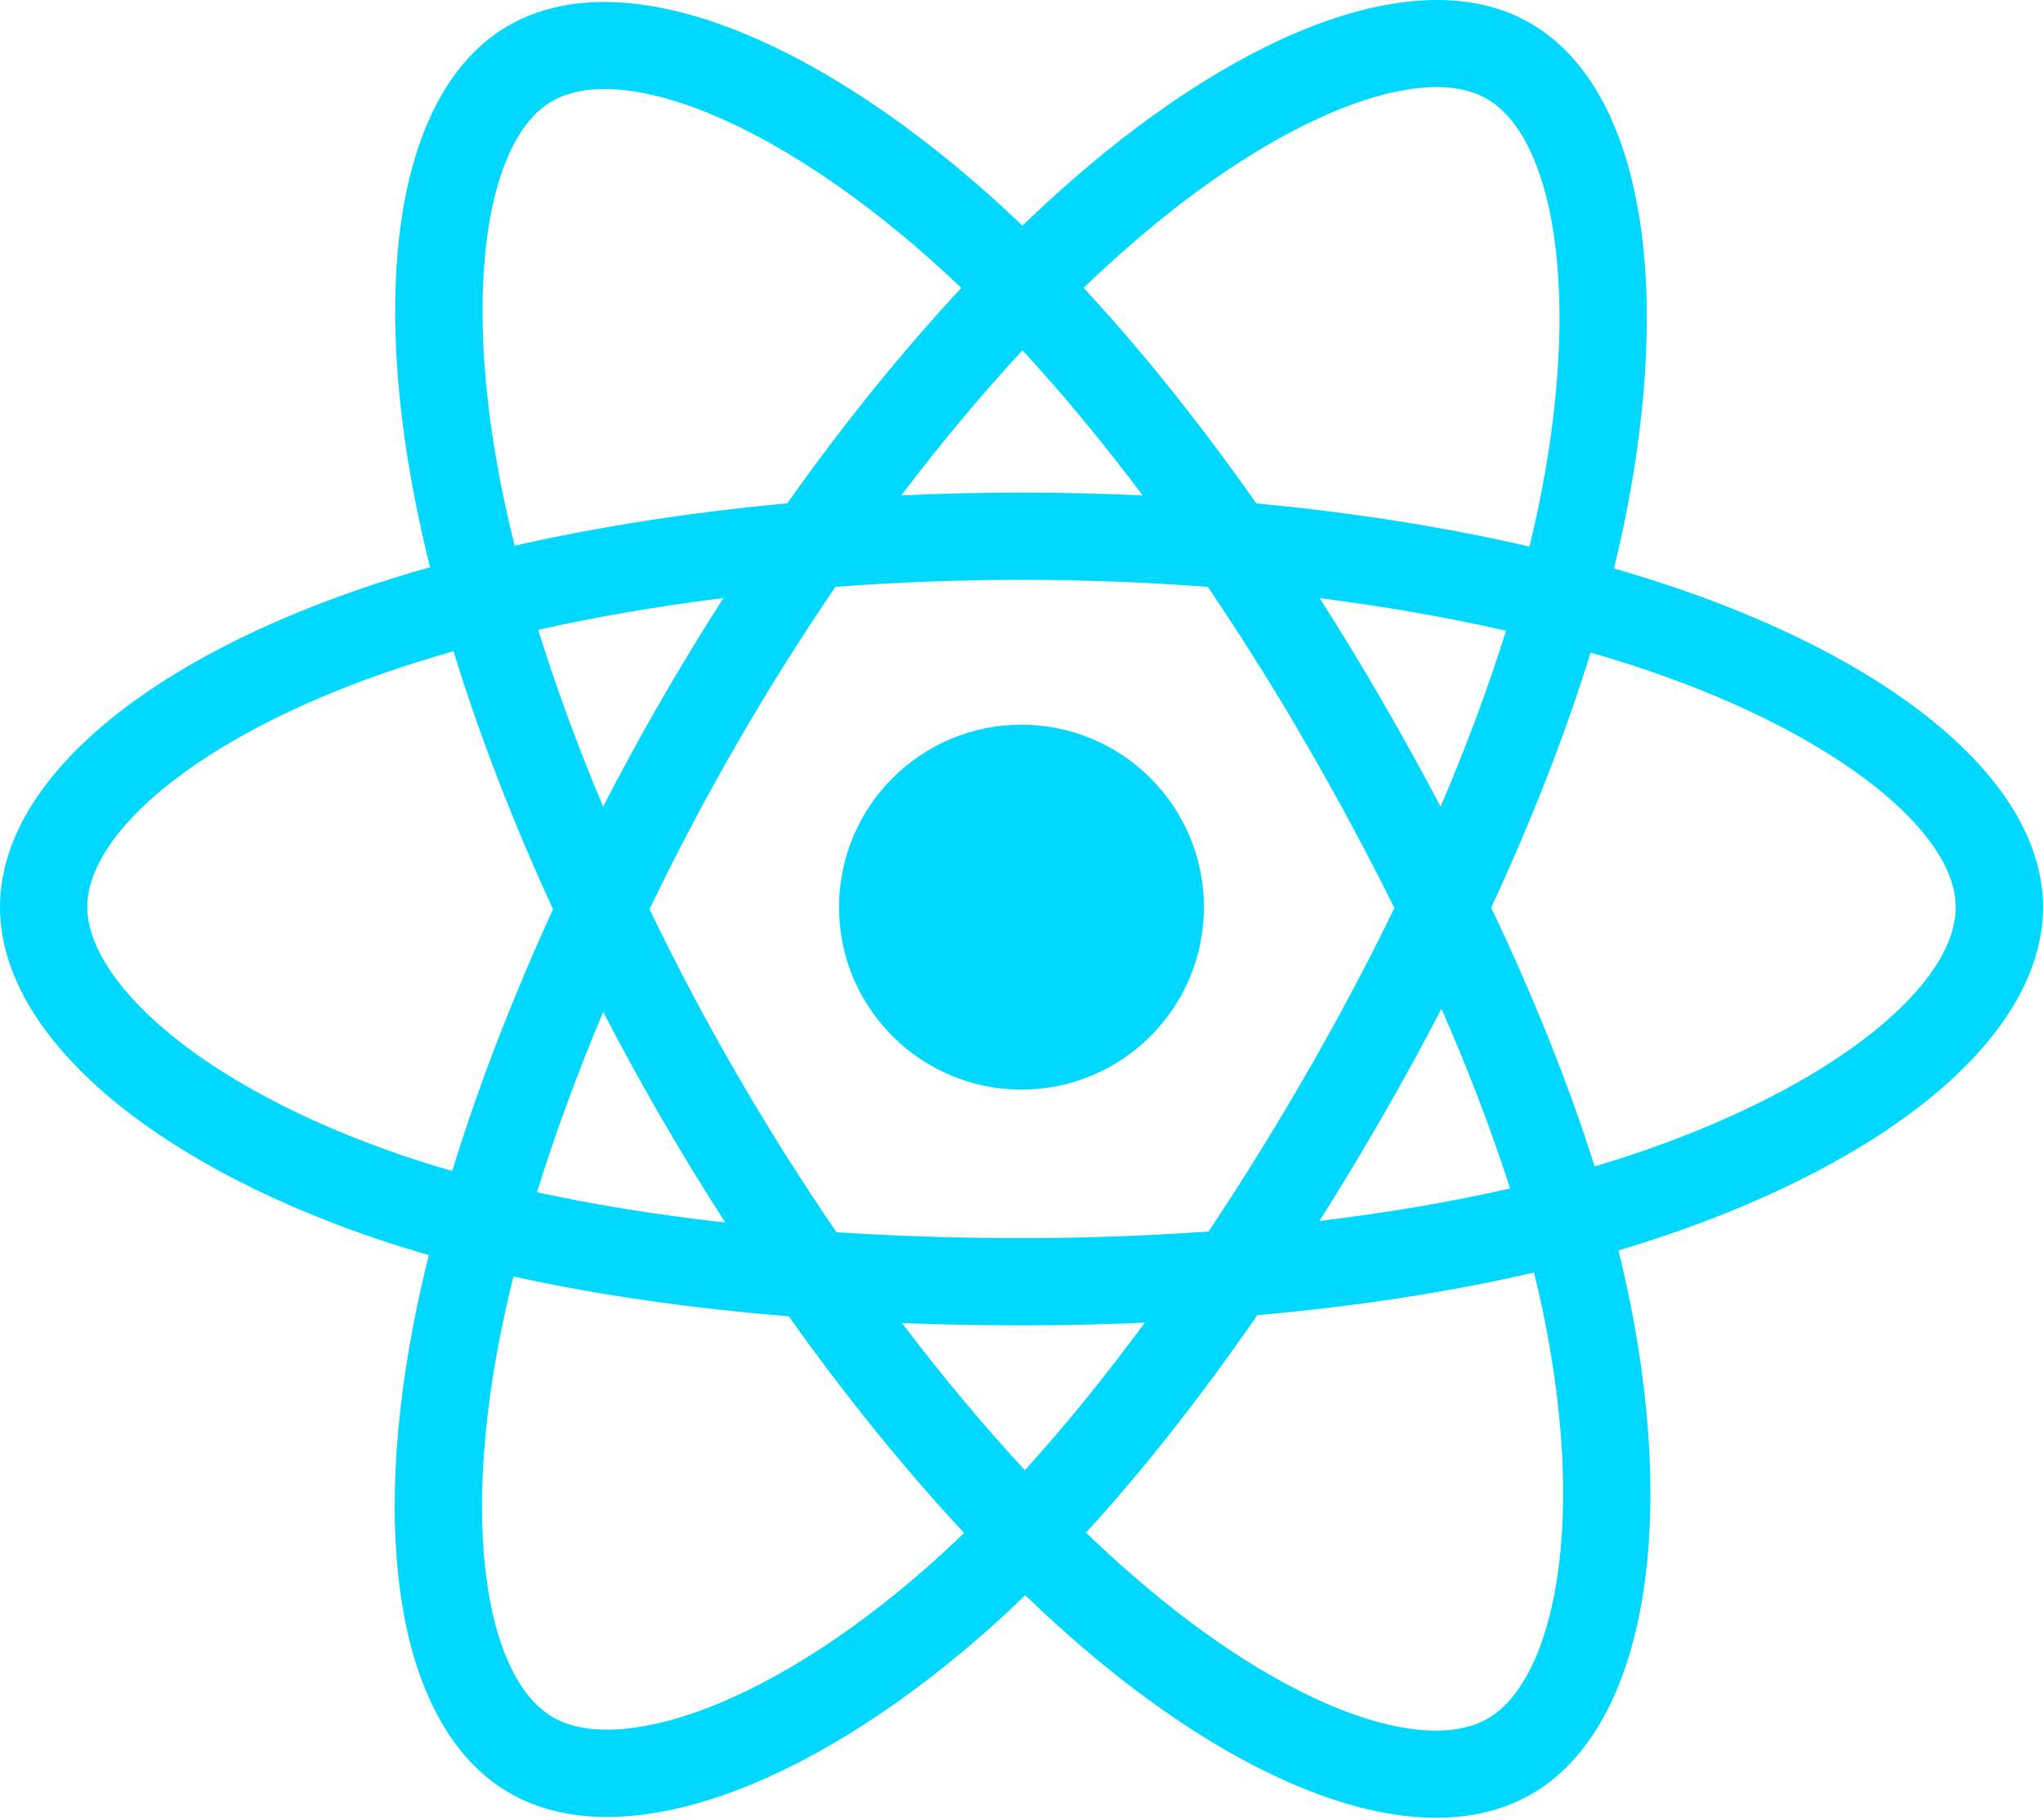
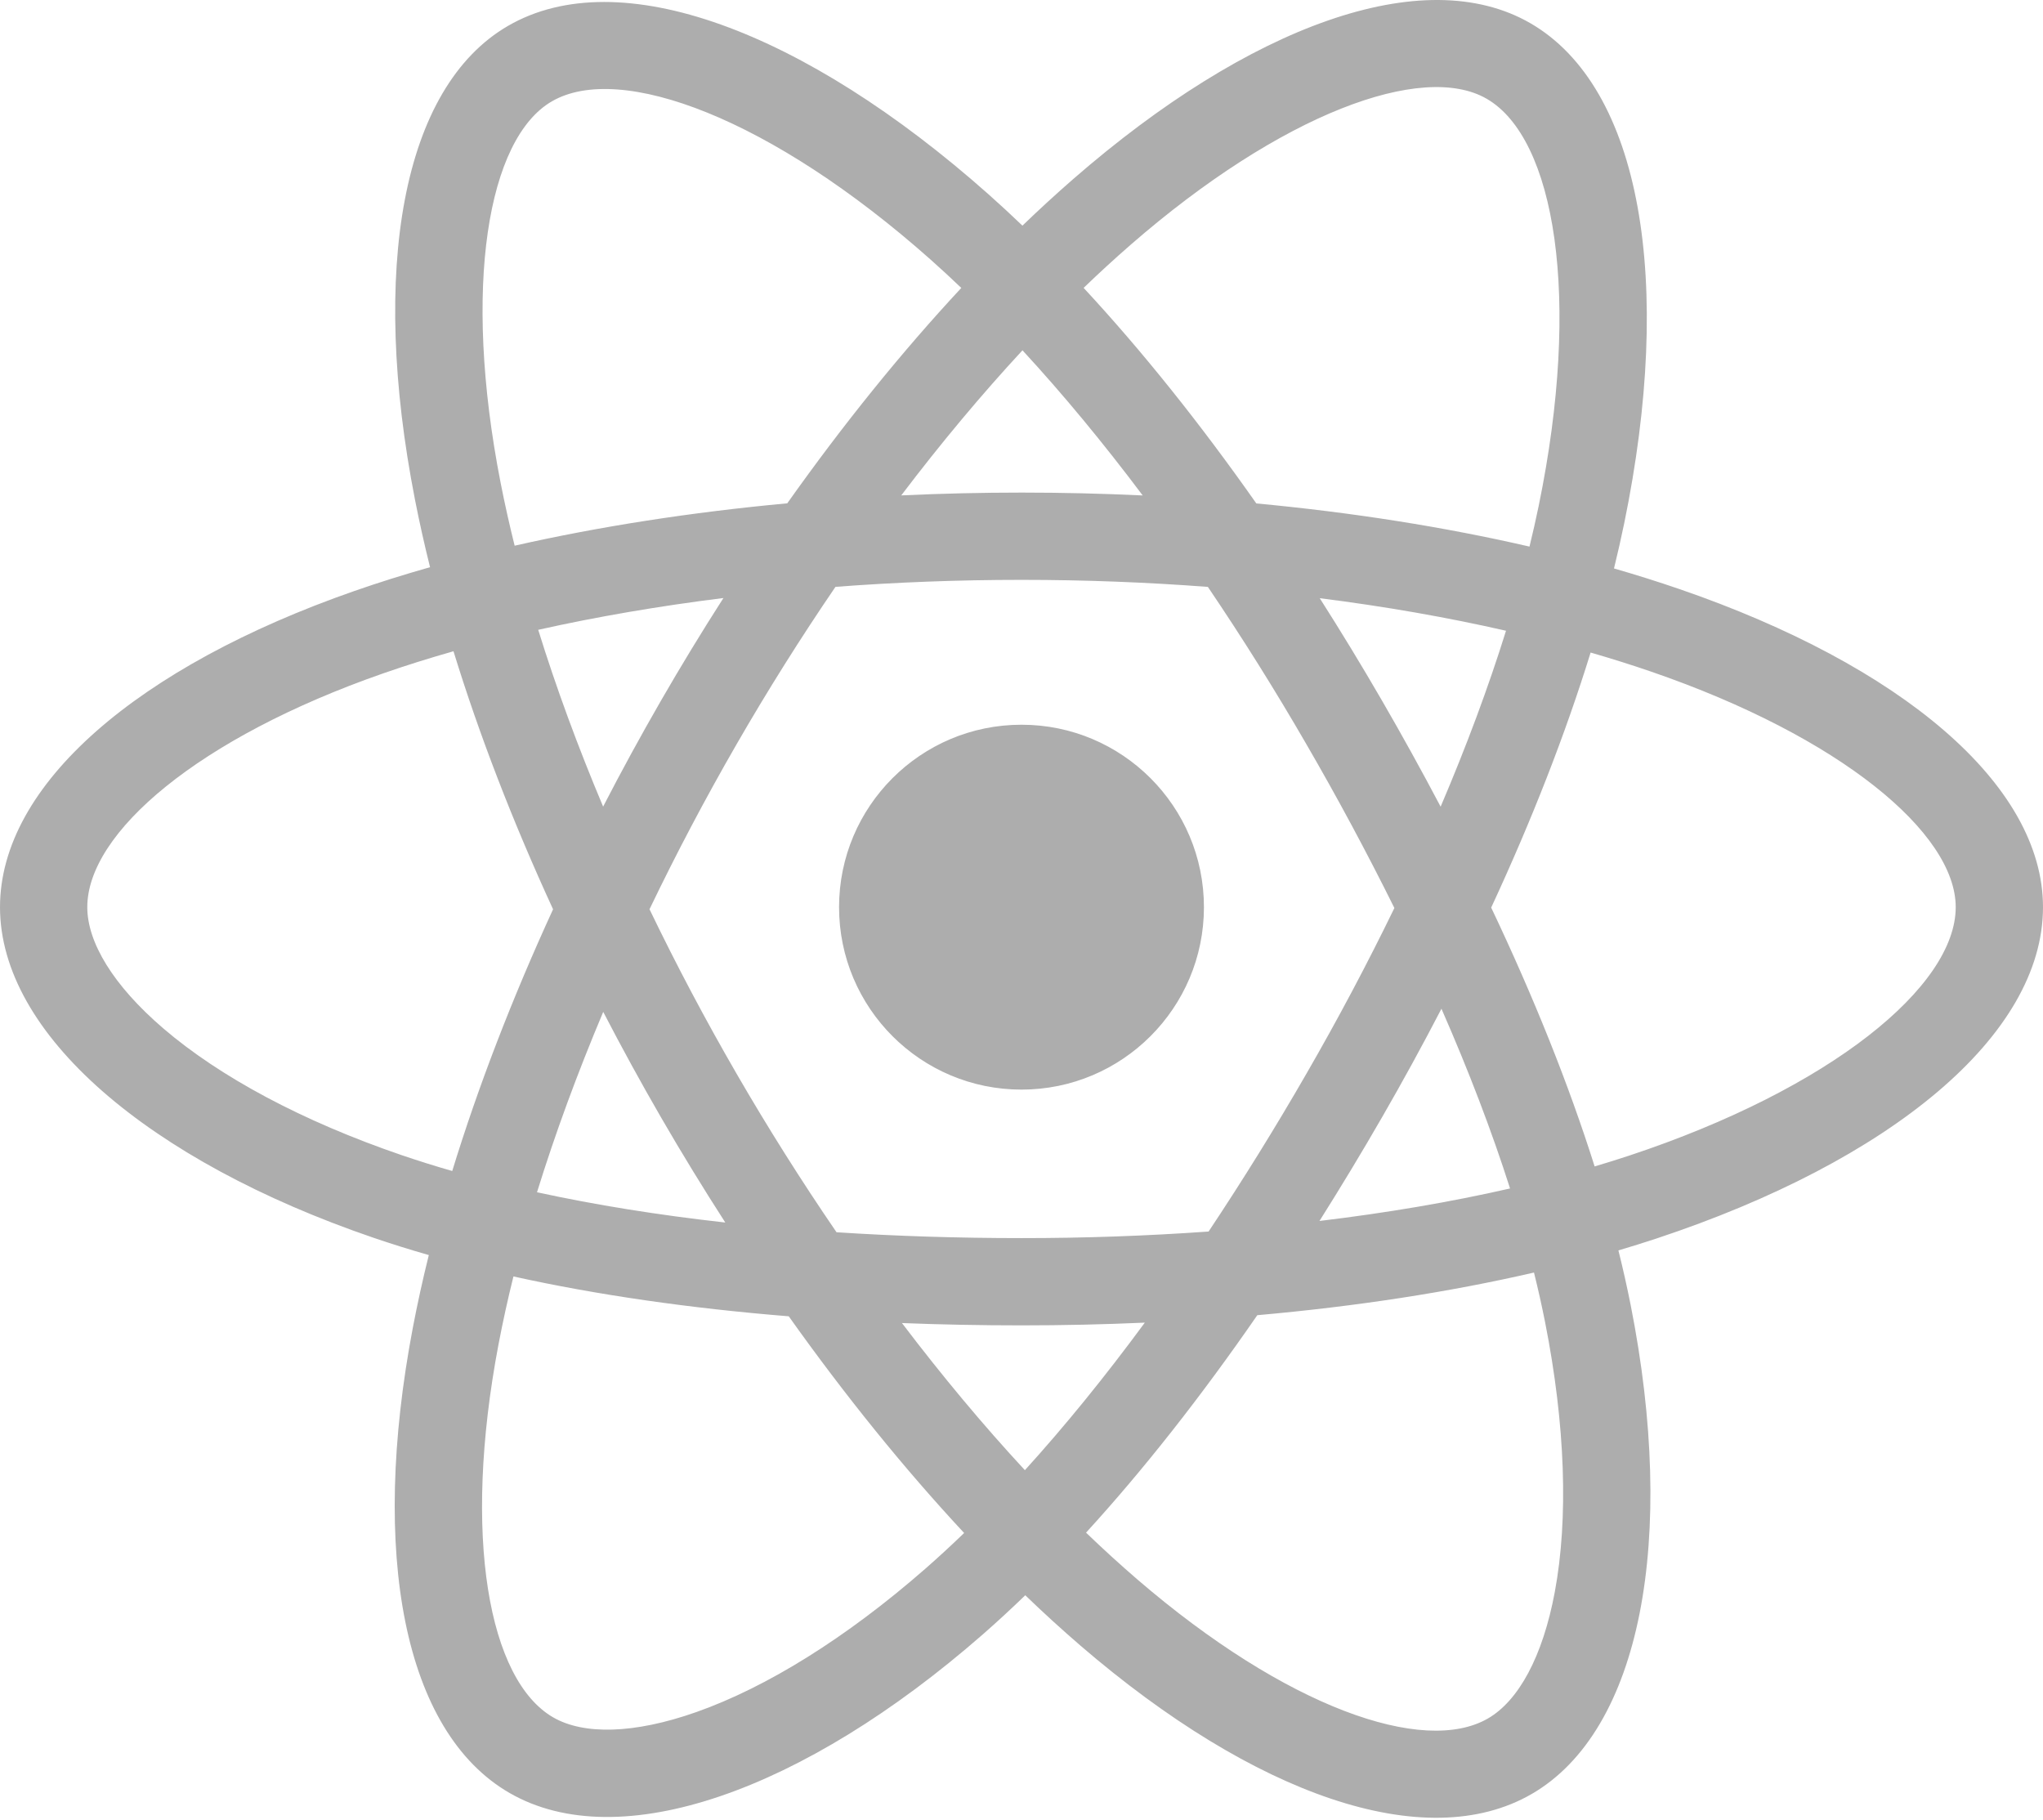
<svg xmlns="http://www.w3.org/2000/svg" aria-hidden="true" role="img" class="iconify iconify--logos" width="35.93" height="32" preserveAspectRatio="xMidYMid meet" viewBox="0 0 256 228">
-   <path fill="#00D8FF" d="M210.483 73.824a171.49 171.49 0 0 0-8.24-2.597c.465-1.9.893-3.777 1.273-5.621c6.238-30.281 2.16-54.676-11.769-62.708c-13.355-7.7-35.196.329-57.254 19.526a171.23 171.23 0 0 0-6.375 5.848a155.866 155.866 0 0 0-4.241-3.917C100.759 3.829 77.587-4.822 63.673 3.233C50.33 10.957 46.379 33.89 51.995 62.588a170.974 170.974 0 0 0 1.892 8.48c-3.28.932-6.445 1.924-9.474 2.98C17.309 83.498 0 98.307 0 113.668c0 15.865 18.582 31.778 46.812 41.427a145.52 145.52 0 0 0 6.921 2.165a167.467 167.467 0 0 0-2.01 9.138c-5.354 28.2-1.173 50.591 12.134 58.266c13.744 7.926 36.812-.22 59.273-19.855a145.567 145.567 0 0 0 5.342-4.923a168.064 168.064 0 0 0 6.92 6.314c21.758 18.722 43.246 26.282 56.54 18.586c13.731-7.949 18.194-32.003 12.4-61.268a145.016 145.016 0 0 0-1.535-6.842c1.62-.48 3.21-.974 4.76-1.488c29.348-9.723 48.443-25.443 48.443-41.52c0-15.417-17.868-30.326-45.517-39.844Zm-6.365 70.984c-1.4.463-2.836.91-4.3 1.345c-3.24-10.257-7.612-21.163-12.963-32.432c5.106-11 9.31-21.767 12.459-31.957c2.619.758 5.16 1.557 7.61 2.4c23.69 8.156 38.14 20.213 38.14 29.504c0 9.896-15.606 22.743-40.946 31.14Zm-10.514 20.834c2.562 12.94 2.927 24.64 1.23 33.787c-1.524 8.219-4.59 13.698-8.382 15.893c-8.067 4.67-25.32-1.4-43.927-17.412a156.726 156.726 0 0 1-6.437-5.87c7.214-7.889 14.423-17.06 21.459-27.246c12.376-1.098 24.068-2.894 34.671-5.345a134.17 134.17 0 0 1 1.386 6.193ZM87.276 214.515c-7.882 2.783-14.16 2.863-17.955.675c-8.075-4.657-11.432-22.636-6.853-46.752a156.923 156.923 0 0 1 1.869-8.499c10.486 2.32 22.093 3.988 34.498 4.994c7.084 9.967 14.501 19.128 21.976 27.15a134.668 134.668 0 0 1-4.877 4.492c-9.933 8.682-19.886 14.842-28.658 17.94ZM50.35 144.747c-12.483-4.267-22.792-9.812-29.858-15.863c-6.35-5.437-9.555-10.836-9.555-15.216c0-9.322 13.897-21.212 37.076-29.293c2.813-.98 5.757-1.905 8.812-2.773c3.204 10.42 7.406 21.315 12.477 32.332c-5.137 11.18-9.399 22.249-12.634 32.792a134.718 134.718 0 0 1-6.318-1.979Zm12.378-84.26c-4.811-24.587-1.616-43.134 6.425-47.789c8.564-4.958 27.502 2.111 47.463 19.835a144.318 144.318 0 0 1 3.841 3.545c-7.438 7.987-14.787 17.08-21.808 26.988c-12.04 1.116-23.565 2.908-34.161 5.309a160.342 160.342 0 0 1-1.76-7.887Zm110.427 27.268a347.8 347.8 0 0 0-7.785-12.803c8.168 1.033 15.994 2.404 23.343 4.08c-2.206 7.072-4.956 14.465-8.193 22.045a381.151 381.151 0 0 0-7.365-13.322Zm-45.032-43.861c5.044 5.465 10.096 11.566 15.065 18.186a322.04 322.04 0 0 0-30.257-.006c4.974-6.559 10.069-12.652 15.192-18.18ZM82.802 87.83a323.167 323.167 0 0 0-7.227 13.238c-3.184-7.553-5.909-14.98-8.134-22.152c7.304-1.634 15.093-2.97 23.209-3.984a321.524 321.524 0 0 0-7.848 12.897Zm8.081 65.352c-8.385-.936-16.291-2.203-23.593-3.793c2.26-7.3 5.045-14.885 8.298-22.6a321.187 321.187 0 0 0 7.257 13.246c2.594 4.48 5.28 8.868 8.038 13.147Zm37.542 31.03c-5.184-5.592-10.354-11.779-15.403-18.433c4.902.192 9.899.29 14.978.29c5.218 0 10.376-.117 15.453-.343c-4.985 6.774-10.018 12.97-15.028 18.486Zm52.198-57.817c3.422 7.8 6.306 15.345 8.596 22.52c-7.422 1.694-15.436 3.058-23.88 4.071a382.417 382.417 0 0 0 7.859-13.026a347.403 347.403 0 0 0 7.425-13.565Zm-16.898 8.101a358.557 358.557 0 0 1-12.281 19.815a329.4 329.4 0 0 1-23.444.823c-7.967 0-15.716-.248-23.178-.732a310.202 310.202 0 0 1-12.513-19.846h.001a307.41 307.41 0 0 1-10.923-20.627a310.278 310.278 0 0 1 10.89-20.637l-.001.001a307.318 307.318 0 0 1 12.413-19.761c7.613-.576 15.42-.876 23.31-.876H128c7.926 0 15.743.303 23.354.883a329.357 329.357 0 0 1 12.335 19.695a358.489 358.489 0 0 1 11.036 20.54a329.472 329.472 0 0 1-11 20.722Zm22.56-122.124c8.572 4.944 11.906 24.881 6.52 51.026c-.344 1.668-.73 3.367-1.15 5.09c-10.622-2.452-22.155-4.275-34.23-5.408c-7.034-10.017-14.323-19.124-21.64-27.008a160.789 160.789 0 0 1 5.888-5.4c18.9-16.447 36.564-22.941 44.612-18.3ZM128 90.808c12.625 0 22.86 10.235 22.86 22.86s-10.235 22.86-22.86 22.86s-22.86-10.235-22.86-22.86s10.235-22.86 22.86-22.86Z" />
+   <path fill="#adadad" d="M210.483 73.824a171.49 171.49 0 0 0-8.24-2.597c.465-1.9.893-3.777 1.273-5.621c6.238-30.281 2.16-54.676-11.769-62.708c-13.355-7.7-35.196.329-57.254 19.526a171.23 171.23 0 0 0-6.375 5.848a155.866 155.866 0 0 0-4.241-3.917C100.759 3.829 77.587-4.822 63.673 3.233C50.33 10.957 46.379 33.89 51.995 62.588a170.974 170.974 0 0 0 1.892 8.48c-3.28.932-6.445 1.924-9.474 2.98C17.309 83.498 0 98.307 0 113.668c0 15.865 18.582 31.778 46.812 41.427a145.52 145.52 0 0 0 6.921 2.165a167.467 167.467 0 0 0-2.01 9.138c-5.354 28.2-1.173 50.591 12.134 58.266c13.744 7.926 36.812-.22 59.273-19.855a145.567 145.567 0 0 0 5.342-4.923a168.064 168.064 0 0 0 6.92 6.314c21.758 18.722 43.246 26.282 56.54 18.586c13.731-7.949 18.194-32.003 12.4-61.268a145.016 145.016 0 0 0-1.535-6.842c1.62-.48 3.21-.974 4.76-1.488c29.348-9.723 48.443-25.443 48.443-41.52c0-15.417-17.868-30.326-45.517-39.844Zm-6.365 70.984c-1.4.463-2.836.91-4.3 1.345c-3.24-10.257-7.612-21.163-12.963-32.432c5.106-11 9.31-21.767 12.459-31.957c2.619.758 5.16 1.557 7.61 2.4c23.69 8.156 38.14 20.213 38.14 29.504c0 9.896-15.606 22.743-40.946 31.14Zm-10.514 20.834c2.562 12.94 2.927 24.64 1.23 33.787c-1.524 8.219-4.59 13.698-8.382 15.893c-8.067 4.67-25.32-1.4-43.927-17.412a156.726 156.726 0 0 1-6.437-5.87c7.214-7.889 14.423-17.06 21.459-27.246c12.376-1.098 24.068-2.894 34.671-5.345a134.17 134.17 0 0 1 1.386 6.193ZM87.276 214.515c-7.882 2.783-14.16 2.863-17.955.675c-8.075-4.657-11.432-22.636-6.853-46.752a156.923 156.923 0 0 1 1.869-8.499c10.486 2.32 22.093 3.988 34.498 4.994c7.084 9.967 14.501 19.128 21.976 27.15a134.668 134.668 0 0 1-4.877 4.492c-9.933 8.682-19.886 14.842-28.658 17.94ZM50.35 144.747c-12.483-4.267-22.792-9.812-29.858-15.863c-6.35-5.437-9.555-10.836-9.555-15.216c0-9.322 13.897-21.212 37.076-29.293c2.813-.98 5.757-1.905 8.812-2.773c3.204 10.42 7.406 21.315 12.477 32.332c-5.137 11.18-9.399 22.249-12.634 32.792a134.718 134.718 0 0 1-6.318-1.979Zm12.378-84.26c-4.811-24.587-1.616-43.134 6.425-47.789c8.564-4.958 27.502 2.111 47.463 19.835a144.318 144.318 0 0 1 3.841 3.545c-7.438 7.987-14.787 17.08-21.808 26.988c-12.04 1.116-23.565 2.908-34.161 5.309a160.342 160.342 0 0 1-1.76-7.887Zm110.427 27.268a347.8 347.8 0 0 0-7.785-12.803c8.168 1.033 15.994 2.404 23.343 4.08c-2.206 7.072-4.956 14.465-8.193 22.045a381.151 381.151 0 0 0-7.365-13.322Zm-45.032-43.861c5.044 5.465 10.096 11.566 15.065 18.186a322.04 322.04 0 0 0-30.257-.006c4.974-6.559 10.069-12.652 15.192-18.18ZM82.802 87.83a323.167 323.167 0 0 0-7.227 13.238c-3.184-7.553-5.909-14.98-8.134-22.152c7.304-1.634 15.093-2.97 23.209-3.984a321.524 321.524 0 0 0-7.848 12.897Zm8.081 65.352c-8.385-.936-16.291-2.203-23.593-3.793c2.26-7.3 5.045-14.885 8.298-22.6a321.187 321.187 0 0 0 7.257 13.246c2.594 4.48 5.28 8.868 8.038 13.147Zm37.542 31.03c-5.184-5.592-10.354-11.779-15.403-18.433c4.902.192 9.899.29 14.978.29c5.218 0 10.376-.117 15.453-.343c-4.985 6.774-10.018 12.97-15.028 18.486Zm52.198-57.817c3.422 7.8 6.306 15.345 8.596 22.52c-7.422 1.694-15.436 3.058-23.88 4.071a382.417 382.417 0 0 0 7.859-13.026a347.403 347.403 0 0 0 7.425-13.565Zm-16.898 8.101a358.557 358.557 0 0 1-12.281 19.815a329.4 329.4 0 0 1-23.444.823c-7.967 0-15.716-.248-23.178-.732a310.202 310.202 0 0 1-12.513-19.846h.001a307.41 307.41 0 0 1-10.923-20.627a310.278 310.278 0 0 1 10.89-20.637l-.001.001a307.318 307.318 0 0 1 12.413-19.761c7.613-.576 15.42-.876 23.31-.876H128c7.926 0 15.743.303 23.354.883a329.357 329.357 0 0 1 12.335 19.695a358.489 358.489 0 0 1 11.036 20.54a329.472 329.472 0 0 1-11 20.722Zm22.56-122.124c8.572 4.944 11.906 24.881 6.52 51.026c-.344 1.668-.73 3.367-1.15 5.09c-10.622-2.452-22.155-4.275-34.23-5.408c-7.034-10.017-14.323-19.124-21.64-27.008a160.789 160.789 0 0 1 5.888-5.4c18.9-16.447 36.564-22.941 44.612-18.3ZM128 90.808c12.625 0 22.86 10.235 22.86 22.86s-10.235 22.86-22.86 22.86s-22.86-10.235-22.86-22.86s10.235-22.86 22.86-22.86Z" />
</svg>
